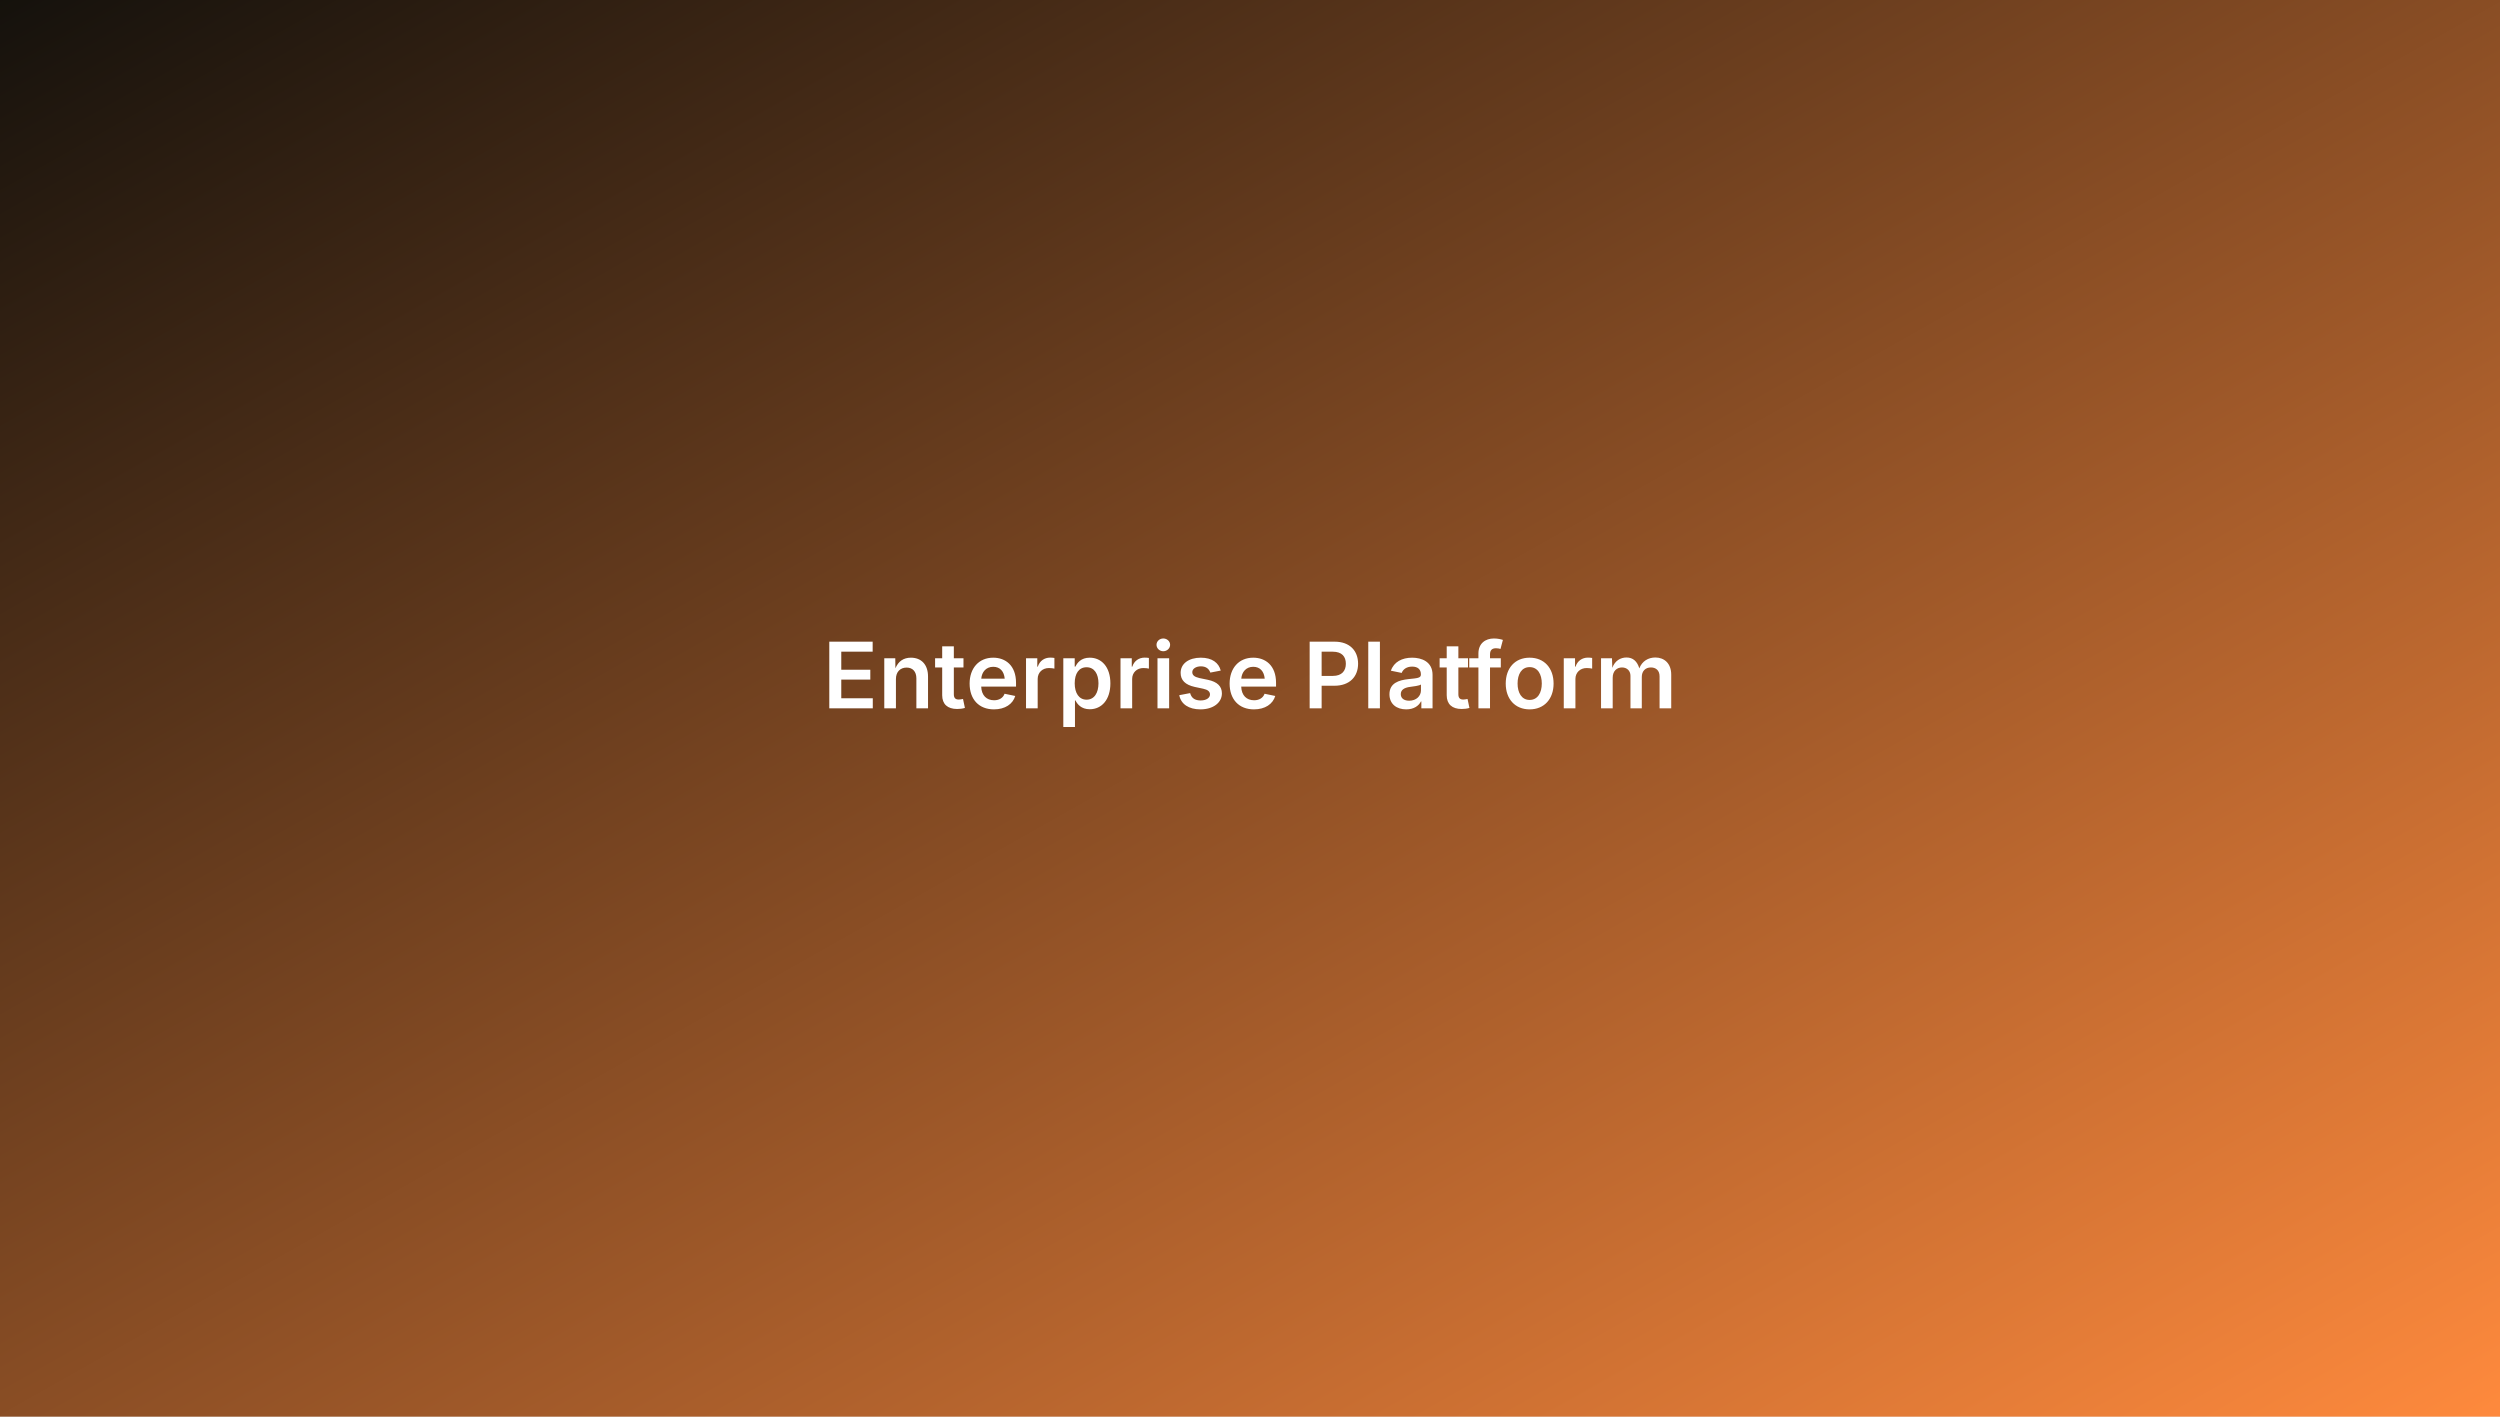
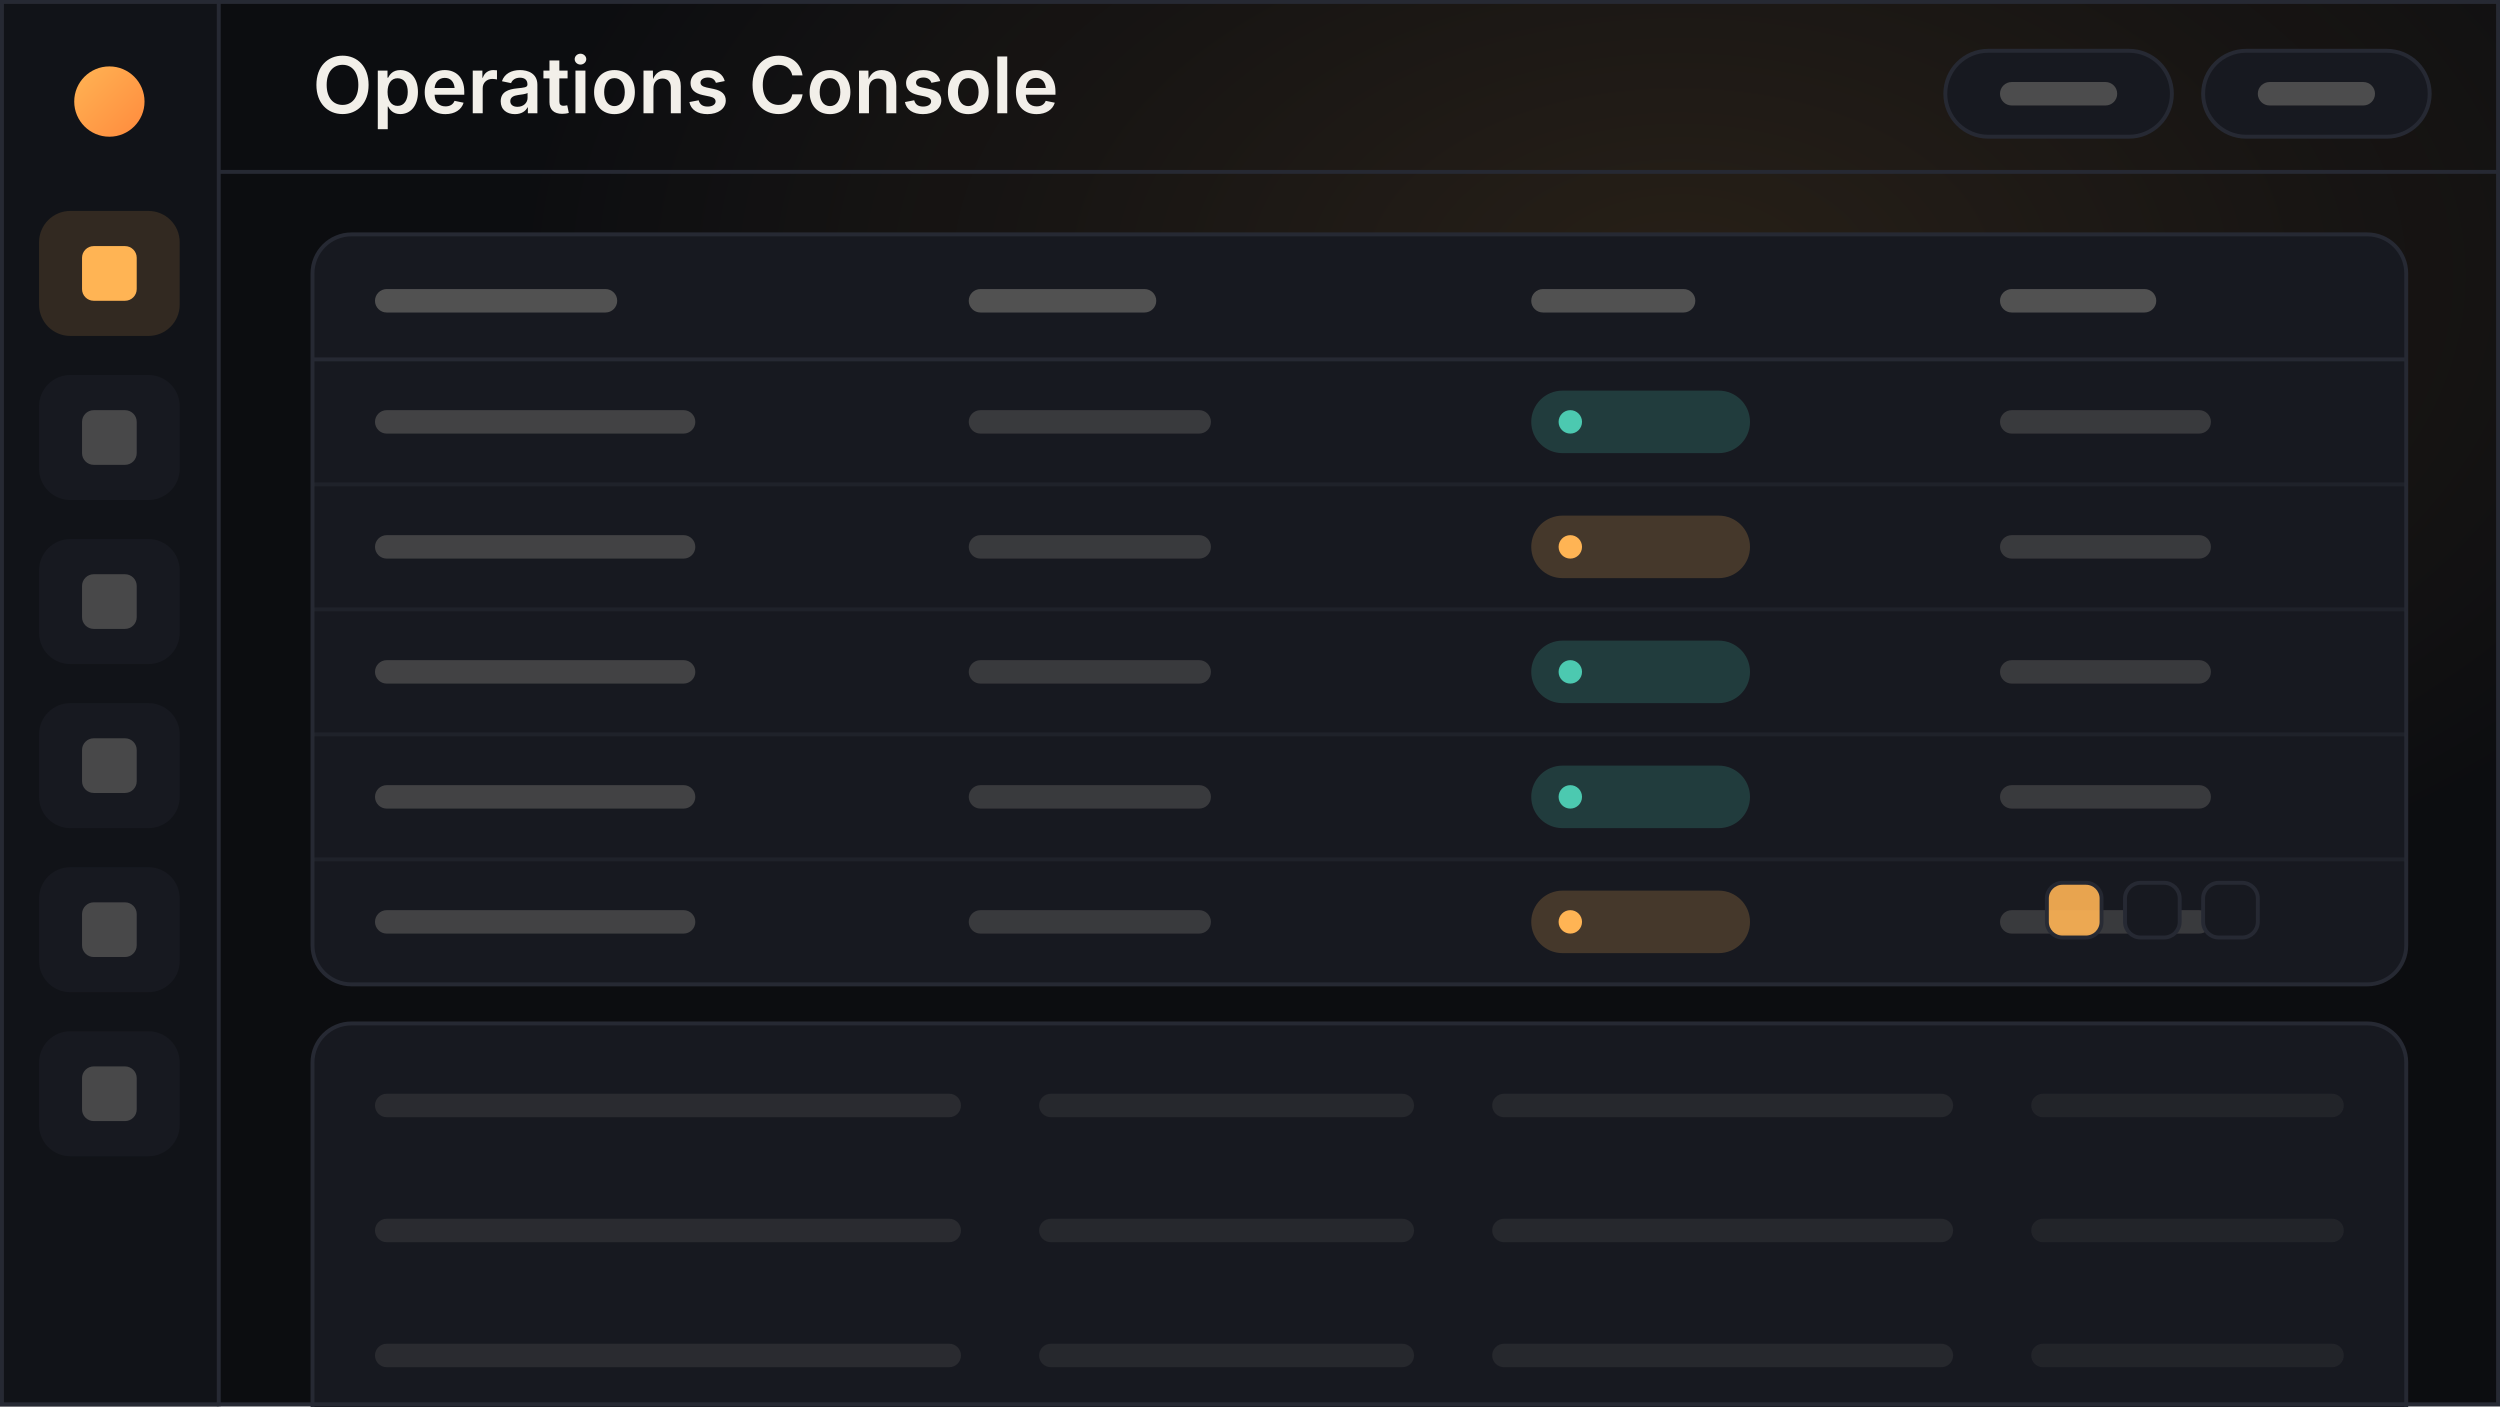
- <svg xmlns="http://www.w3.org/2000/svg" width="600" height="340" viewBox="0 0 600 340">
+ <svg xmlns="http://www.w3.org/2000/svg" width="640" height="360" viewBox="0 0 640 360">
  <defs>
-     <linearGradient id="g" x1="0%" y1="0%" x2="100%" y2="100%">
-       <stop offset="0%" style="stop-color:#14110c" />
-       <stop offset="100%" style="stop-color:#ff8a3d" />
+     <linearGradient id="accentGrad" x1="0%" y1="0%" x2="100%" y2="100%">
+       <stop offset="0%" stop-color="#ffb454" />
+       <stop offset="100%" stop-color="#ff8a3d" />
+     </linearGradient>
+     <radialGradient id="glow" cx="50%" cy="50%" r="50%">
+       <stop offset="0%" stop-color="#ffb454" stop-opacity="0.11" />
+       <stop offset="100%" stop-color="#ffb454" stop-opacity="0" />
+     </radialGradient>
+     <linearGradient id="areaFill" x1="0%" y1="0%" x2="0%" y2="100%">
+       <stop offset="0%" stop-color="#ffb454" stop-opacity="0.34" />
+       <stop offset="100%" stop-color="#ffb454" stop-opacity="0" />
+     </linearGradient>
+     <linearGradient id="areaFill2" x1="0%" y1="0%" x2="0%" y2="100%">
+       <stop offset="0%" stop-color="#4cc9b0" stop-opacity="0.28" />
+       <stop offset="100%" stop-color="#4cc9b0" stop-opacity="0" />
    </linearGradient>
  </defs>
-   <rect width="600" height="340" fill="url(#g)" />
-   <text x="300" y="170" text-anchor="middle" fill="white" font-family="Inter,sans-serif" font-size="22" font-weight="600">Enterprise Platform</text>
+   <rect width="640" height="360" fill="#0c0d10" />
+   <ellipse cx="430" cy="70" rx="300" ry="180" fill="url(#glow)" />
+   <rect x="0" y="0" width="56" height="360" fill="#111318" />
+   <line x1="56" y1="0" x2="56" y2="360" stroke="#262933" opacity="1" />
+   <circle cx="28" cy="26" r="9" fill="url(#accentGrad)" />
+   <rect x="10" y="54" width="36" height="32" rx="8" fill="#ffb454" opacity="0.14" />
+   <rect x="21" y="63" width="14" height="14" rx="3" fill="#ffb454" />
+   <rect x="10" y="96" width="36" height="32" rx="8" fill="#171920" />
+   <rect x="21" y="105" width="14" height="14" rx="3" fill="#82807a" opacity="0.45" />
+   <rect x="10" y="138" width="36" height="32" rx="8" fill="#171920" />
+   <rect x="21" y="147" width="14" height="14" rx="3" fill="#82807a" opacity="0.45" />
+   <rect x="10" y="180" width="36" height="32" rx="8" fill="#171920" />
+   <rect x="21" y="189" width="14" height="14" rx="3" fill="#82807a" opacity="0.45" />
+   <rect x="10" y="222" width="36" height="32" rx="8" fill="#171920" />
+   <rect x="21" y="231" width="14" height="14" rx="3" fill="#82807a" opacity="0.45" />
+   <rect x="10" y="264" width="36" height="32" rx="8" fill="#171920" />
+   <rect x="21" y="273" width="14" height="14" rx="3" fill="#82807a" opacity="0.45" />
+   <text x="80" y="29" font-family="Inter, Helvetica, Arial, sans-serif" font-size="20" font-weight="600" fill="#f2efe9" text-anchor="start">Operations Console</text>
+   <rect x="498" y="13" width="58" height="22" rx="11" fill="#171920" stroke="#262933" />
+   <rect x="564" y="13" width="58" height="22" rx="11" fill="#171920" stroke="#262933" />
+   <rect x="512" y="21" width="30" height="6" rx="3" fill="#82807a" opacity="0.5" />
+   <rect x="578" y="21" width="30" height="6" rx="3" fill="#82807a" opacity="0.5" />
+   <line x1="56" y1="44" x2="640" y2="44" stroke="#262933" opacity="1" />
+   <rect x="80" y="60" width="536" height="192" rx="10" fill="#171920" stroke="#262933" />
+   <rect x="96" y="74" width="62" height="6" rx="3" fill="#82807a" opacity="0.55" />
+   <rect x="248" y="74" width="48" height="6" rx="3" fill="#82807a" opacity="0.55" />
+   <rect x="392" y="74" width="42" height="6" rx="3" fill="#82807a" opacity="0.55" />
+   <rect x="512" y="74" width="40" height="6" rx="3" fill="#82807a" opacity="0.55" />
+   <line x1="80" y1="92" x2="616" y2="92" stroke="#262933" opacity="1" />
+   <rect x="96" y="105" width="82" height="6" rx="3" fill="#82807a" opacity="0.4" />
+   <rect x="248" y="105" width="62" height="6" rx="3" fill="#82807a" opacity="0.32" />
+   <rect x="392" y="100" width="56" height="16" rx="8" fill="#4cc9b0" opacity="0.2" />
+   <circle cx="402" cy="108" r="3" fill="#4cc9b0" />
+   <rect x="512" y="105" width="54" height="6" rx="3" fill="#82807a" opacity="0.32" />
+   <line x1="80" y1="124" x2="616" y2="124" stroke="#262933" opacity="0.55" />
+   <rect x="96" y="137" width="82" height="6" rx="3" fill="#82807a" opacity="0.4" />
+   <rect x="248" y="137" width="62" height="6" rx="3" fill="#82807a" opacity="0.32" />
+   <rect x="392" y="132" width="56" height="16" rx="8" fill="#ffb454" opacity="0.2" />
+   <circle cx="402" cy="140" r="3" fill="#ffb454" />
+   <rect x="512" y="137" width="54" height="6" rx="3" fill="#82807a" opacity="0.32" />
+   <line x1="80" y1="156" x2="616" y2="156" stroke="#262933" opacity="0.55" />
+   <rect x="96" y="169" width="82" height="6" rx="3" fill="#82807a" opacity="0.4" />
+   <rect x="248" y="169" width="62" height="6" rx="3" fill="#82807a" opacity="0.32" />
+   <rect x="392" y="164" width="56" height="16" rx="8" fill="#4cc9b0" opacity="0.2" />
+   <circle cx="402" cy="172" r="3" fill="#4cc9b0" />
+   <rect x="512" y="169" width="54" height="6" rx="3" fill="#82807a" opacity="0.32" />
+   <line x1="80" y1="188" x2="616" y2="188" stroke="#262933" opacity="0.55" />
+   <rect x="96" y="201" width="82" height="6" rx="3" fill="#82807a" opacity="0.4" />
+   <rect x="248" y="201" width="62" height="6" rx="3" fill="#82807a" opacity="0.32" />
+   <rect x="392" y="196" width="56" height="16" rx="8" fill="#4cc9b0" opacity="0.2" />
+   <circle cx="402" cy="204" r="3" fill="#4cc9b0" />
+   <rect x="512" y="201" width="54" height="6" rx="3" fill="#82807a" opacity="0.32" />
+   <line x1="80" y1="220" x2="616" y2="220" stroke="#262933" opacity="0.55" />
+   <rect x="96" y="233" width="82" height="6" rx="3" fill="#82807a" opacity="0.4" />
+   <rect x="248" y="233" width="62" height="6" rx="3" fill="#82807a" opacity="0.32" />
+   <rect x="392" y="228" width="56" height="16" rx="8" fill="#ffb454" opacity="0.2" />
+   <circle cx="402" cy="236" r="3" fill="#ffb454" />
+   <rect x="512" y="233" width="54" height="6" rx="3" fill="#82807a" opacity="0.32" />
+   <rect x="524" y="226" width="14" height="14" rx="4" fill="#ffb454" opacity="0.9" stroke="#262933" />
+   <rect x="544" y="226" width="14" height="14" rx="4" fill="#171920" opacity="1" stroke="#262933" />
+   <rect x="564" y="226" width="14" height="14" rx="4" fill="#171920" opacity="1" stroke="#262933" />
+   <rect x="80" y="262" width="536" height="120" rx="10" fill="#171920" stroke="#262933" />
+   <rect x="96" y="280" width="150" height="6" rx="3" fill="#82807a" opacity="0.18" />
+   <rect x="266" y="280" width="96" height="6" rx="3" fill="#82807a" opacity="0.14" />
+   <rect x="382" y="280" width="118" height="6" rx="3" fill="#82807a" opacity="0.14" />
+   <rect x="520" y="280" width="80" height="6" rx="3" fill="#82807a" opacity="0.11" />
+   <rect x="96" y="312" width="150" height="6" rx="3" fill="#82807a" opacity="0.18" />
+   <rect x="266" y="312" width="96" height="6" rx="3" fill="#82807a" opacity="0.14" />
+   <rect x="382" y="312" width="118" height="6" rx="3" fill="#82807a" opacity="0.14" />
+   <rect x="520" y="312" width="80" height="6" rx="3" fill="#82807a" opacity="0.11" />
+   <rect x="96" y="344" width="150" height="6" rx="3" fill="#82807a" opacity="0.18" />
+   <rect x="266" y="344" width="96" height="6" rx="3" fill="#82807a" opacity="0.14" />
+   <rect x="382" y="344" width="118" height="6" rx="3" fill="#82807a" opacity="0.14" />
+   <rect x="520" y="344" width="80" height="6" rx="3" fill="#82807a" opacity="0.11" />
+   <rect x="0.5" y="0.5" width="639" height="359" rx="0" fill="none" stroke="#262933" />
</svg>
